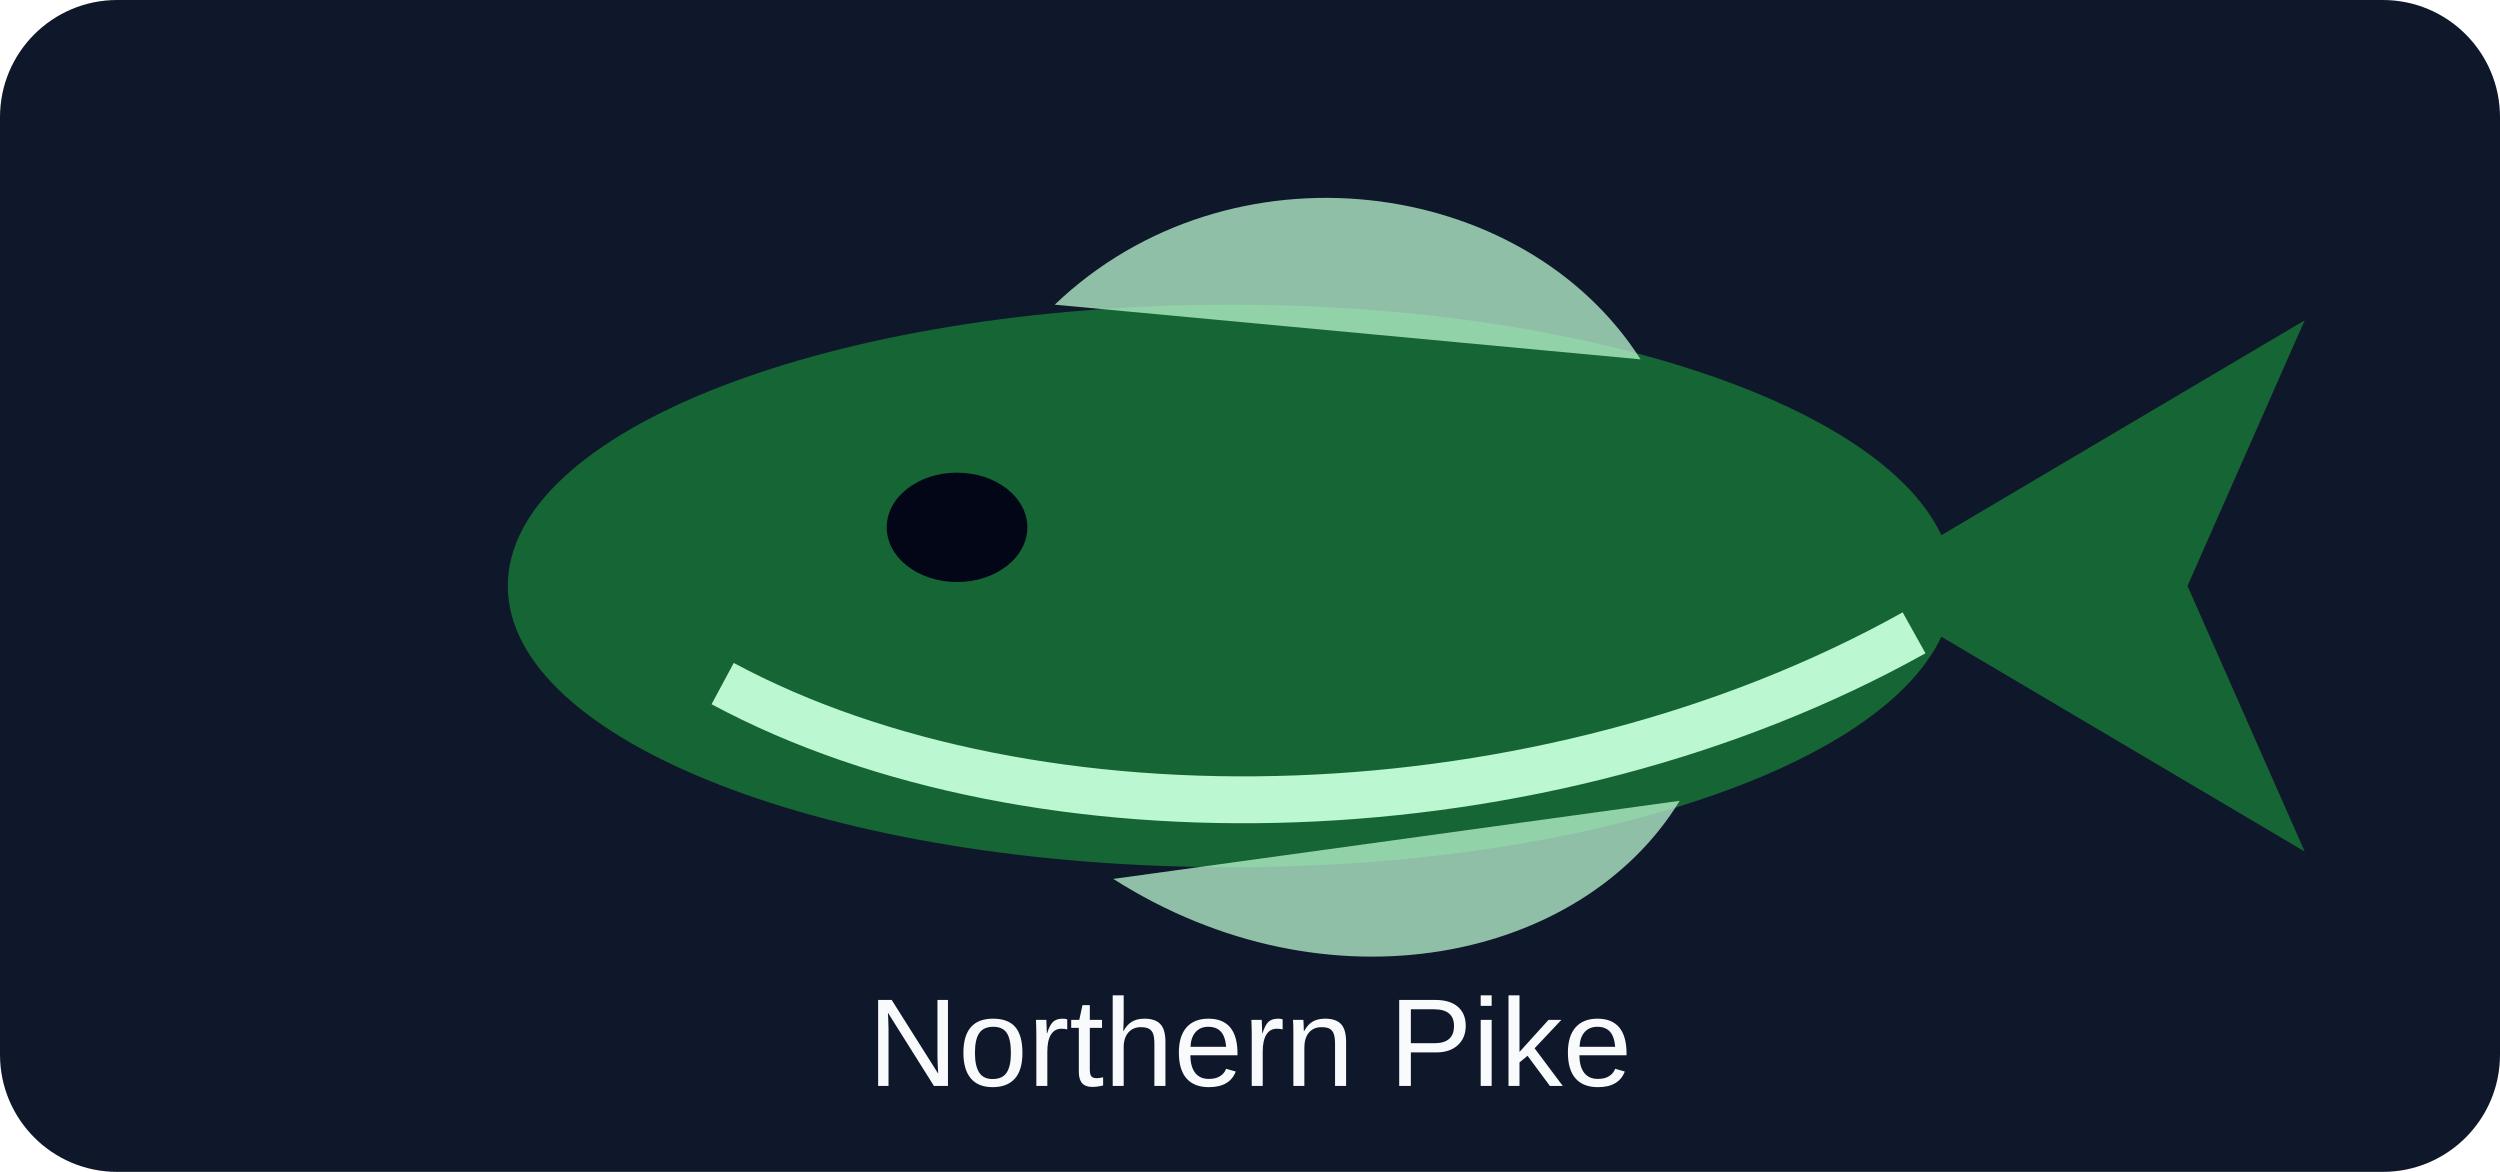
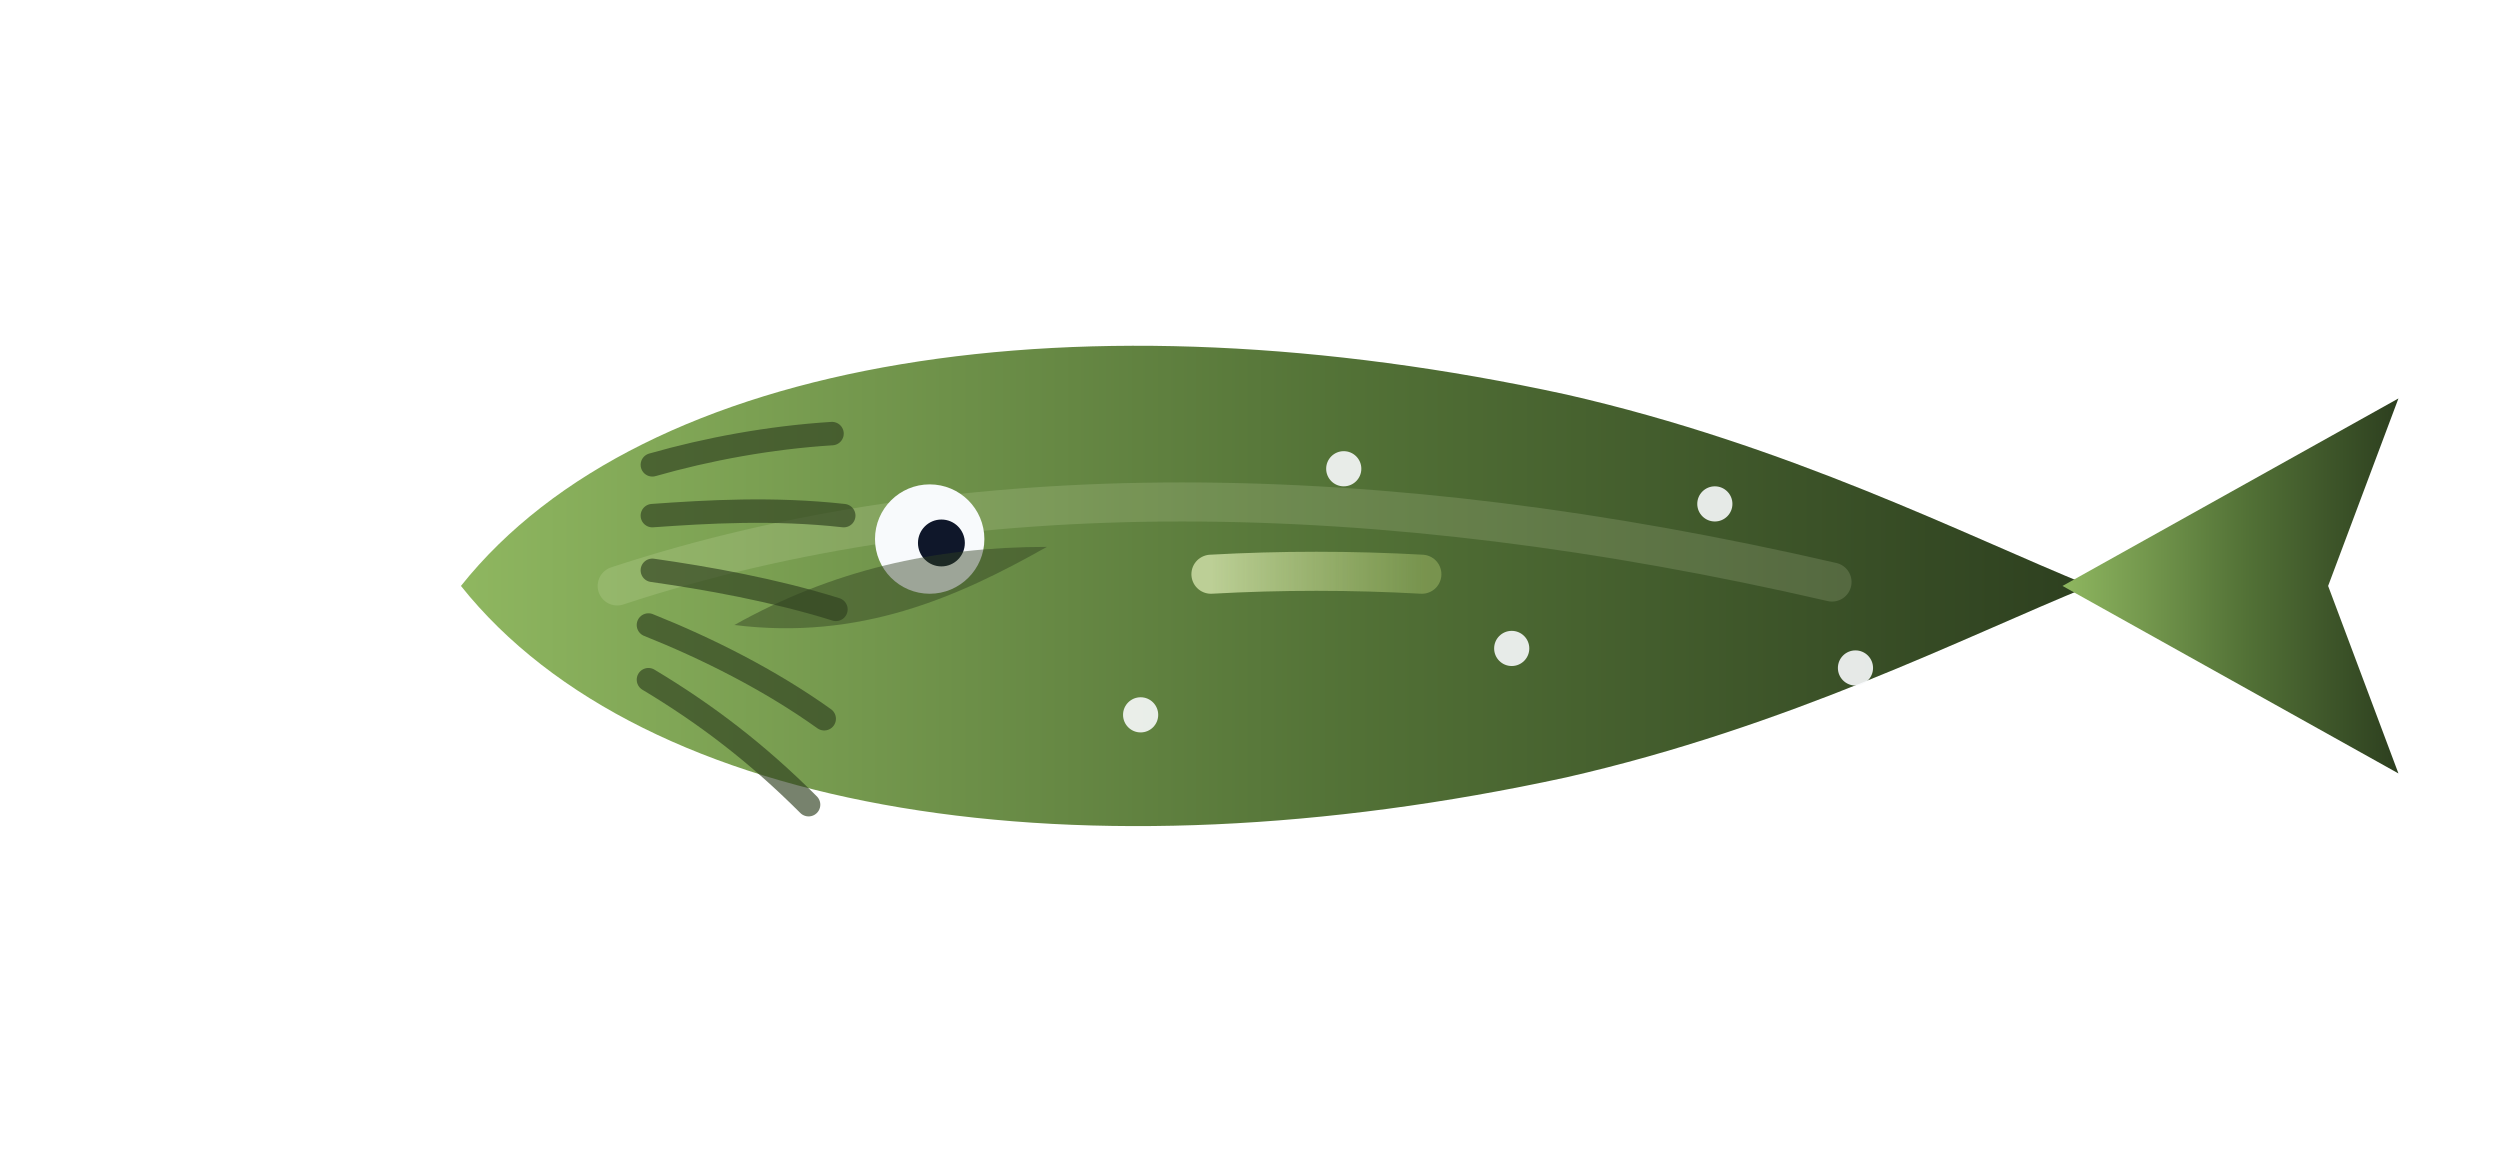
- <svg xmlns="http://www.w3.org/2000/svg" width="640" height="300" viewBox="0 0 640 300">
-   <rect width="100%" height="100%" rx="30" fill="#0f172a" />
-   <ellipse cx="315" cy="150" rx="185" ry="72" fill="#166534" />
-   <path d="M475 150 L590 82 L560 150 L590 218 Z" fill="#166534" />
-   <ellipse cx="245" cy="135" rx="18" ry="14" fill="#020617" />
-   <path d="M185 175 C265 218,395 215,490 162" stroke="#bbf7d0" stroke-width="12" fill="none" />
-   <path d="M270 78 C315 35,390 45,420 92" fill="#bbf7d0" opacity=".75" />
-   <path d="M285 225 C340 260,405 246,430 205" fill="#bbf7d0" opacity=".75" />
-   <text x="320" y="278" text-anchor="middle" font-size="32" font-family="Arial" fill="#f8fafc">Northern Pike</text>
+ <svg xmlns="http://www.w3.org/2000/svg" width="640" height="300" viewBox="0 0 640 300" role="img" aria-label="Northern pike icon">
+   <defs>
+     <linearGradient id="body" x1="0" x2="1">
+       <stop offset="0%" stop-color="#8fb760" />
+       <stop offset="55%" stop-color="#527136" />
+       <stop offset="100%" stop-color="#2d3f1f" />
+     </linearGradient>
+     <linearGradient id="belly" x1="0" x2="1">
+       <stop offset="0%" stop-color="#e1efb8" />
+       <stop offset="100%" stop-color="#b7d077" stop-opacity=".55" />
+     </linearGradient>
+   </defs>
+   <path d="M118 150C165 91 277 74 401 101C458 114 503 137 535 150C503 163 458 186 401 199C277 226 165 209 118 150Z" fill="url(#body)" />
+   <path d="M528 150L614 102L596 150L614 198Z" fill="url(#body)" />
+   <path d="M158 150C246 121 352 122 469 149" stroke="#f0f7d2" stroke-width="10" stroke-linecap="round" opacity=".15" fill="none" />
+   <circle cx="238" cy="138" r="14" fill="#f8fafc" />
+   <circle cx="241" cy="139" r="6" fill="#0f172a" />
+   <path d="M188 160C213 146 239 140 268 140C245 153 220 164 188 160Z" fill="#2e3f1f" opacity=".45" />
+   <path d="M167 119C181 115 197 112 213 111" stroke="#2e3f1f" stroke-width="6" stroke-linecap="round" opacity=".65" fill="none" />
+   <path d="M167 132C181 131 198 130 216 132" stroke="#2e3f1f" stroke-width="6" stroke-linecap="round" opacity=".65" fill="none" />
+   <path d="M167 146C181 148 198 151 214 156" stroke="#2e3f1f" stroke-width="6" stroke-linecap="round" opacity=".65" fill="none" />
+   <path d="M166 160C181 166 197 174 211 184" stroke="#2e3f1f" stroke-width="6" stroke-linecap="round" opacity=".65" fill="none" />
+   <path d="M166 174C181 183 194 193 207 206" stroke="#2e3f1f" stroke-width="6" stroke-linecap="round" opacity=".65" fill="none" />
+   <circle cx="344" cy="120" r="4.5" fill="#f8fafc" opacity=".9" />
+   <circle cx="387" cy="166" r="4.5" fill="#f8fafc" opacity=".9" />
+   <circle cx="439" cy="129" r="4.5" fill="#f8fafc" opacity=".9" />
+   <circle cx="292" cy="183" r="4.5" fill="#f8fafc" opacity=".9" />
+   <circle cx="475" cy="171" r="4.5" fill="#f8fafc" opacity=".9" />
+   <path d="M310 147C328 146 346 146 364 147" stroke="url(#belly)" stroke-width="10" stroke-linecap="round" opacity=".72" fill="none" />
</svg>
